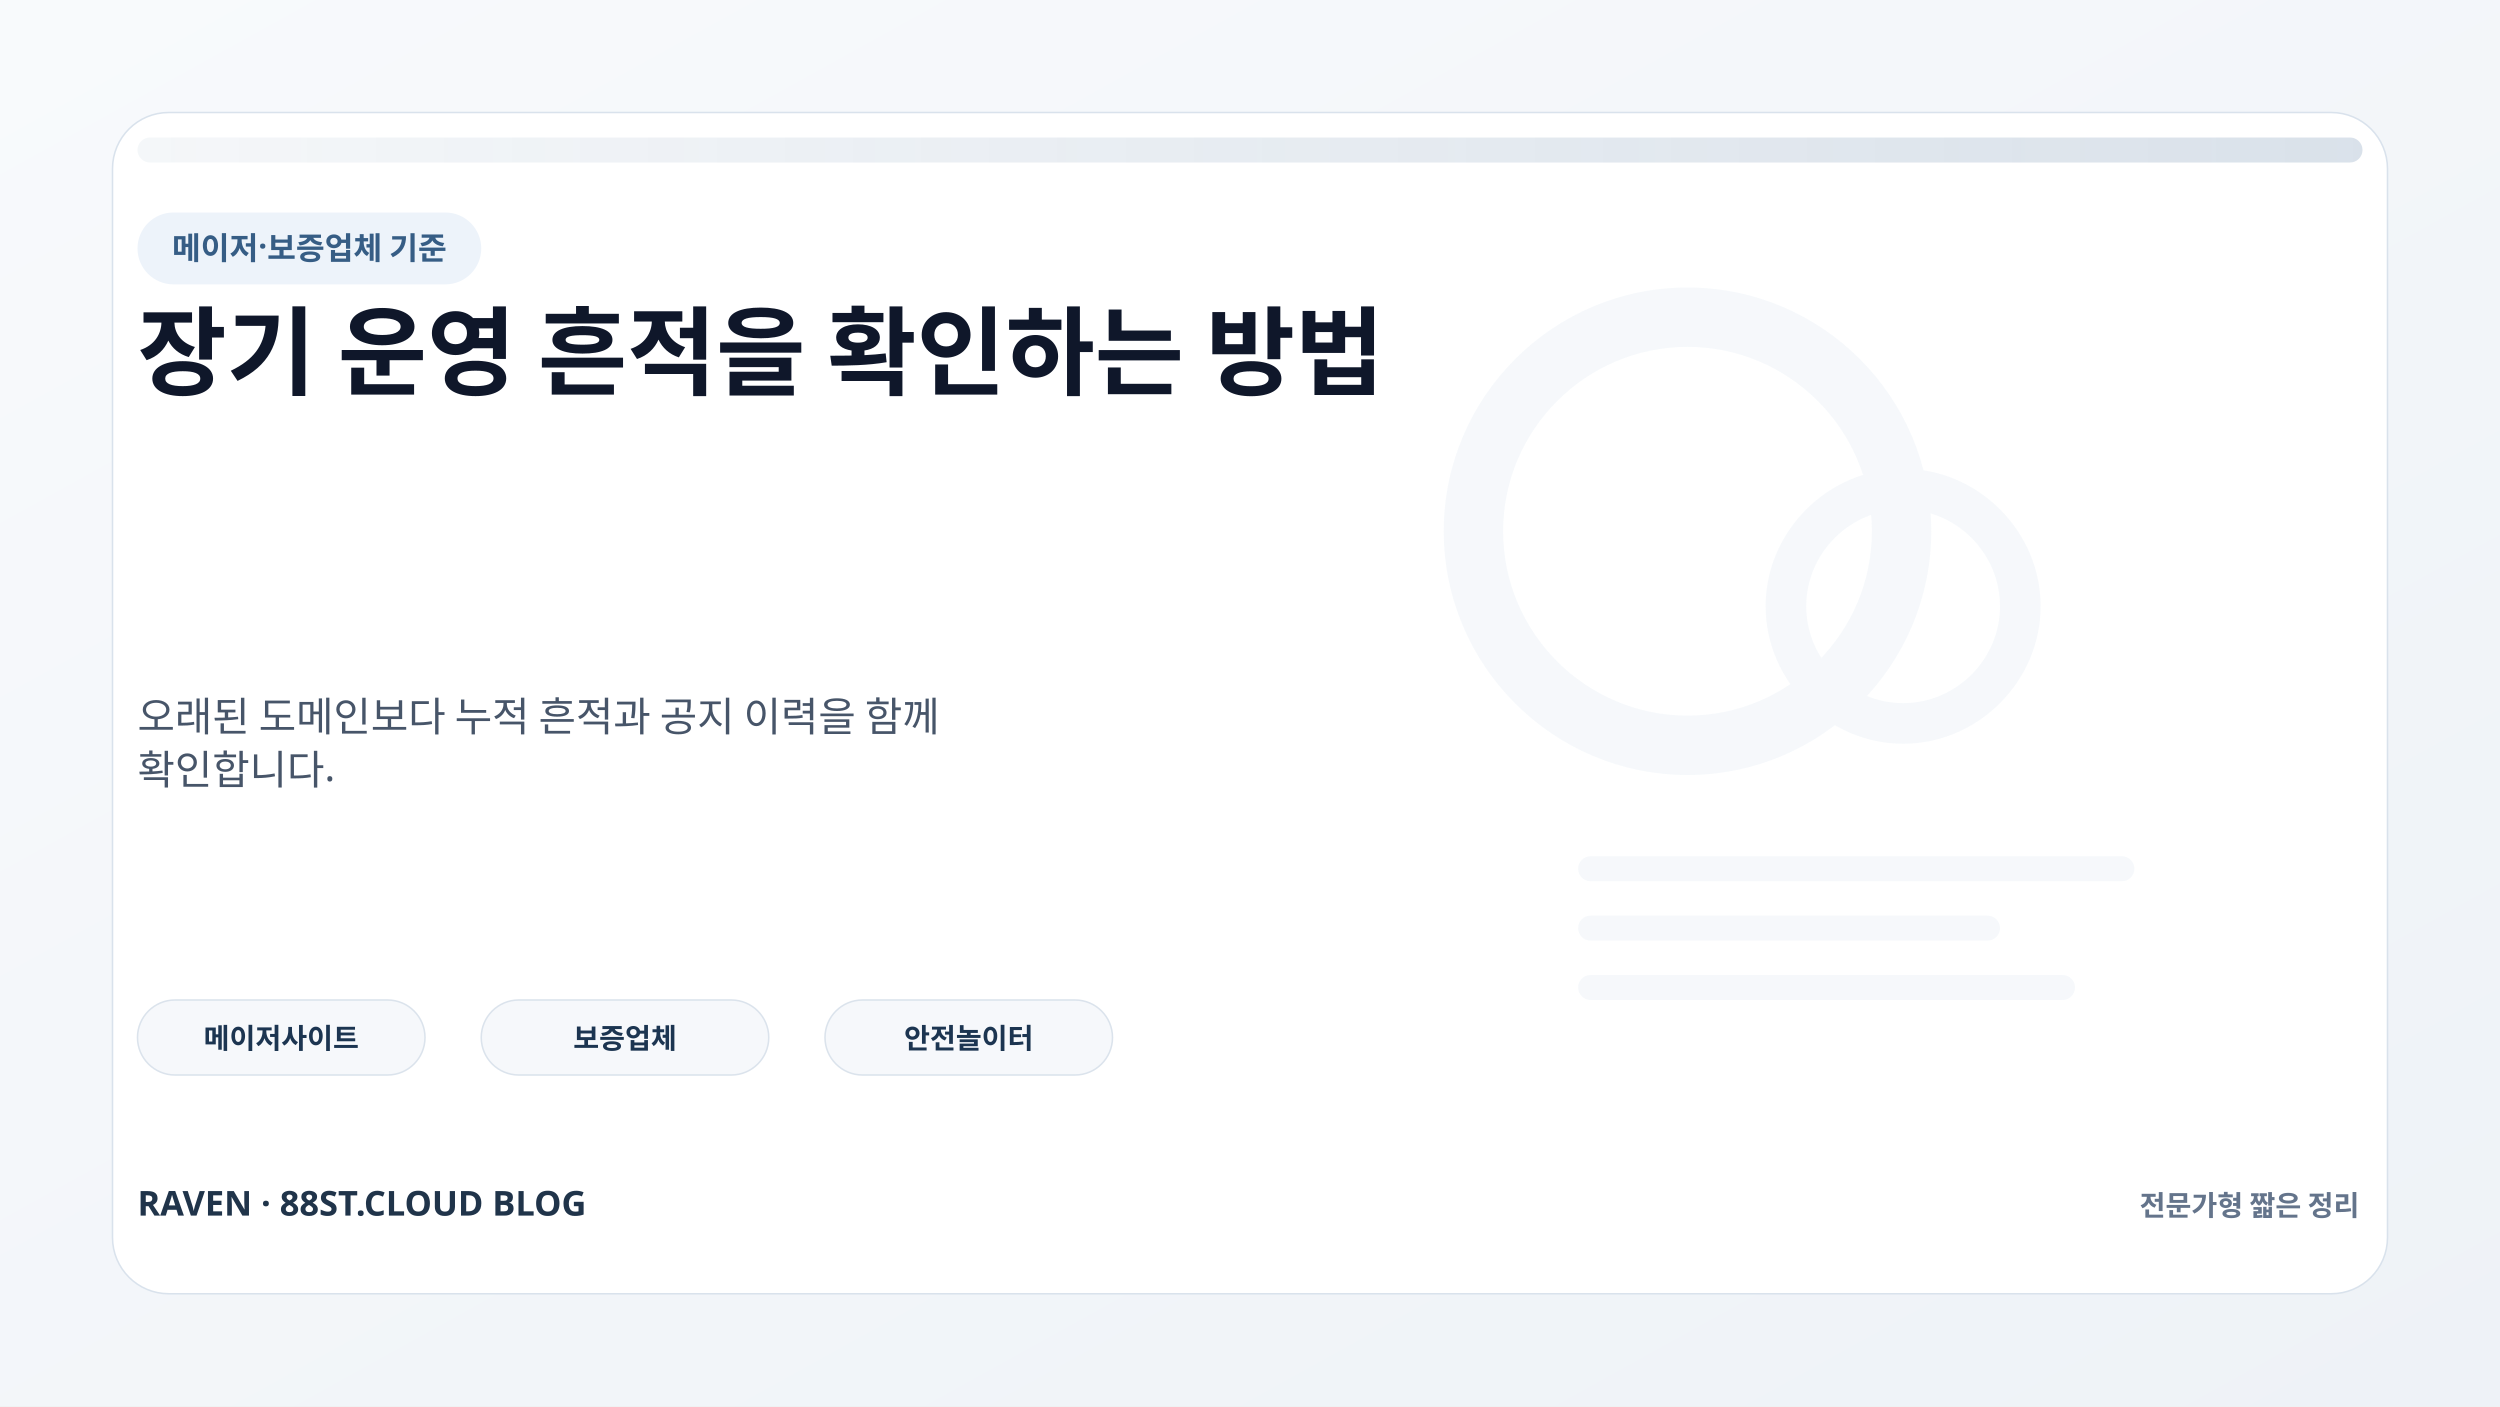
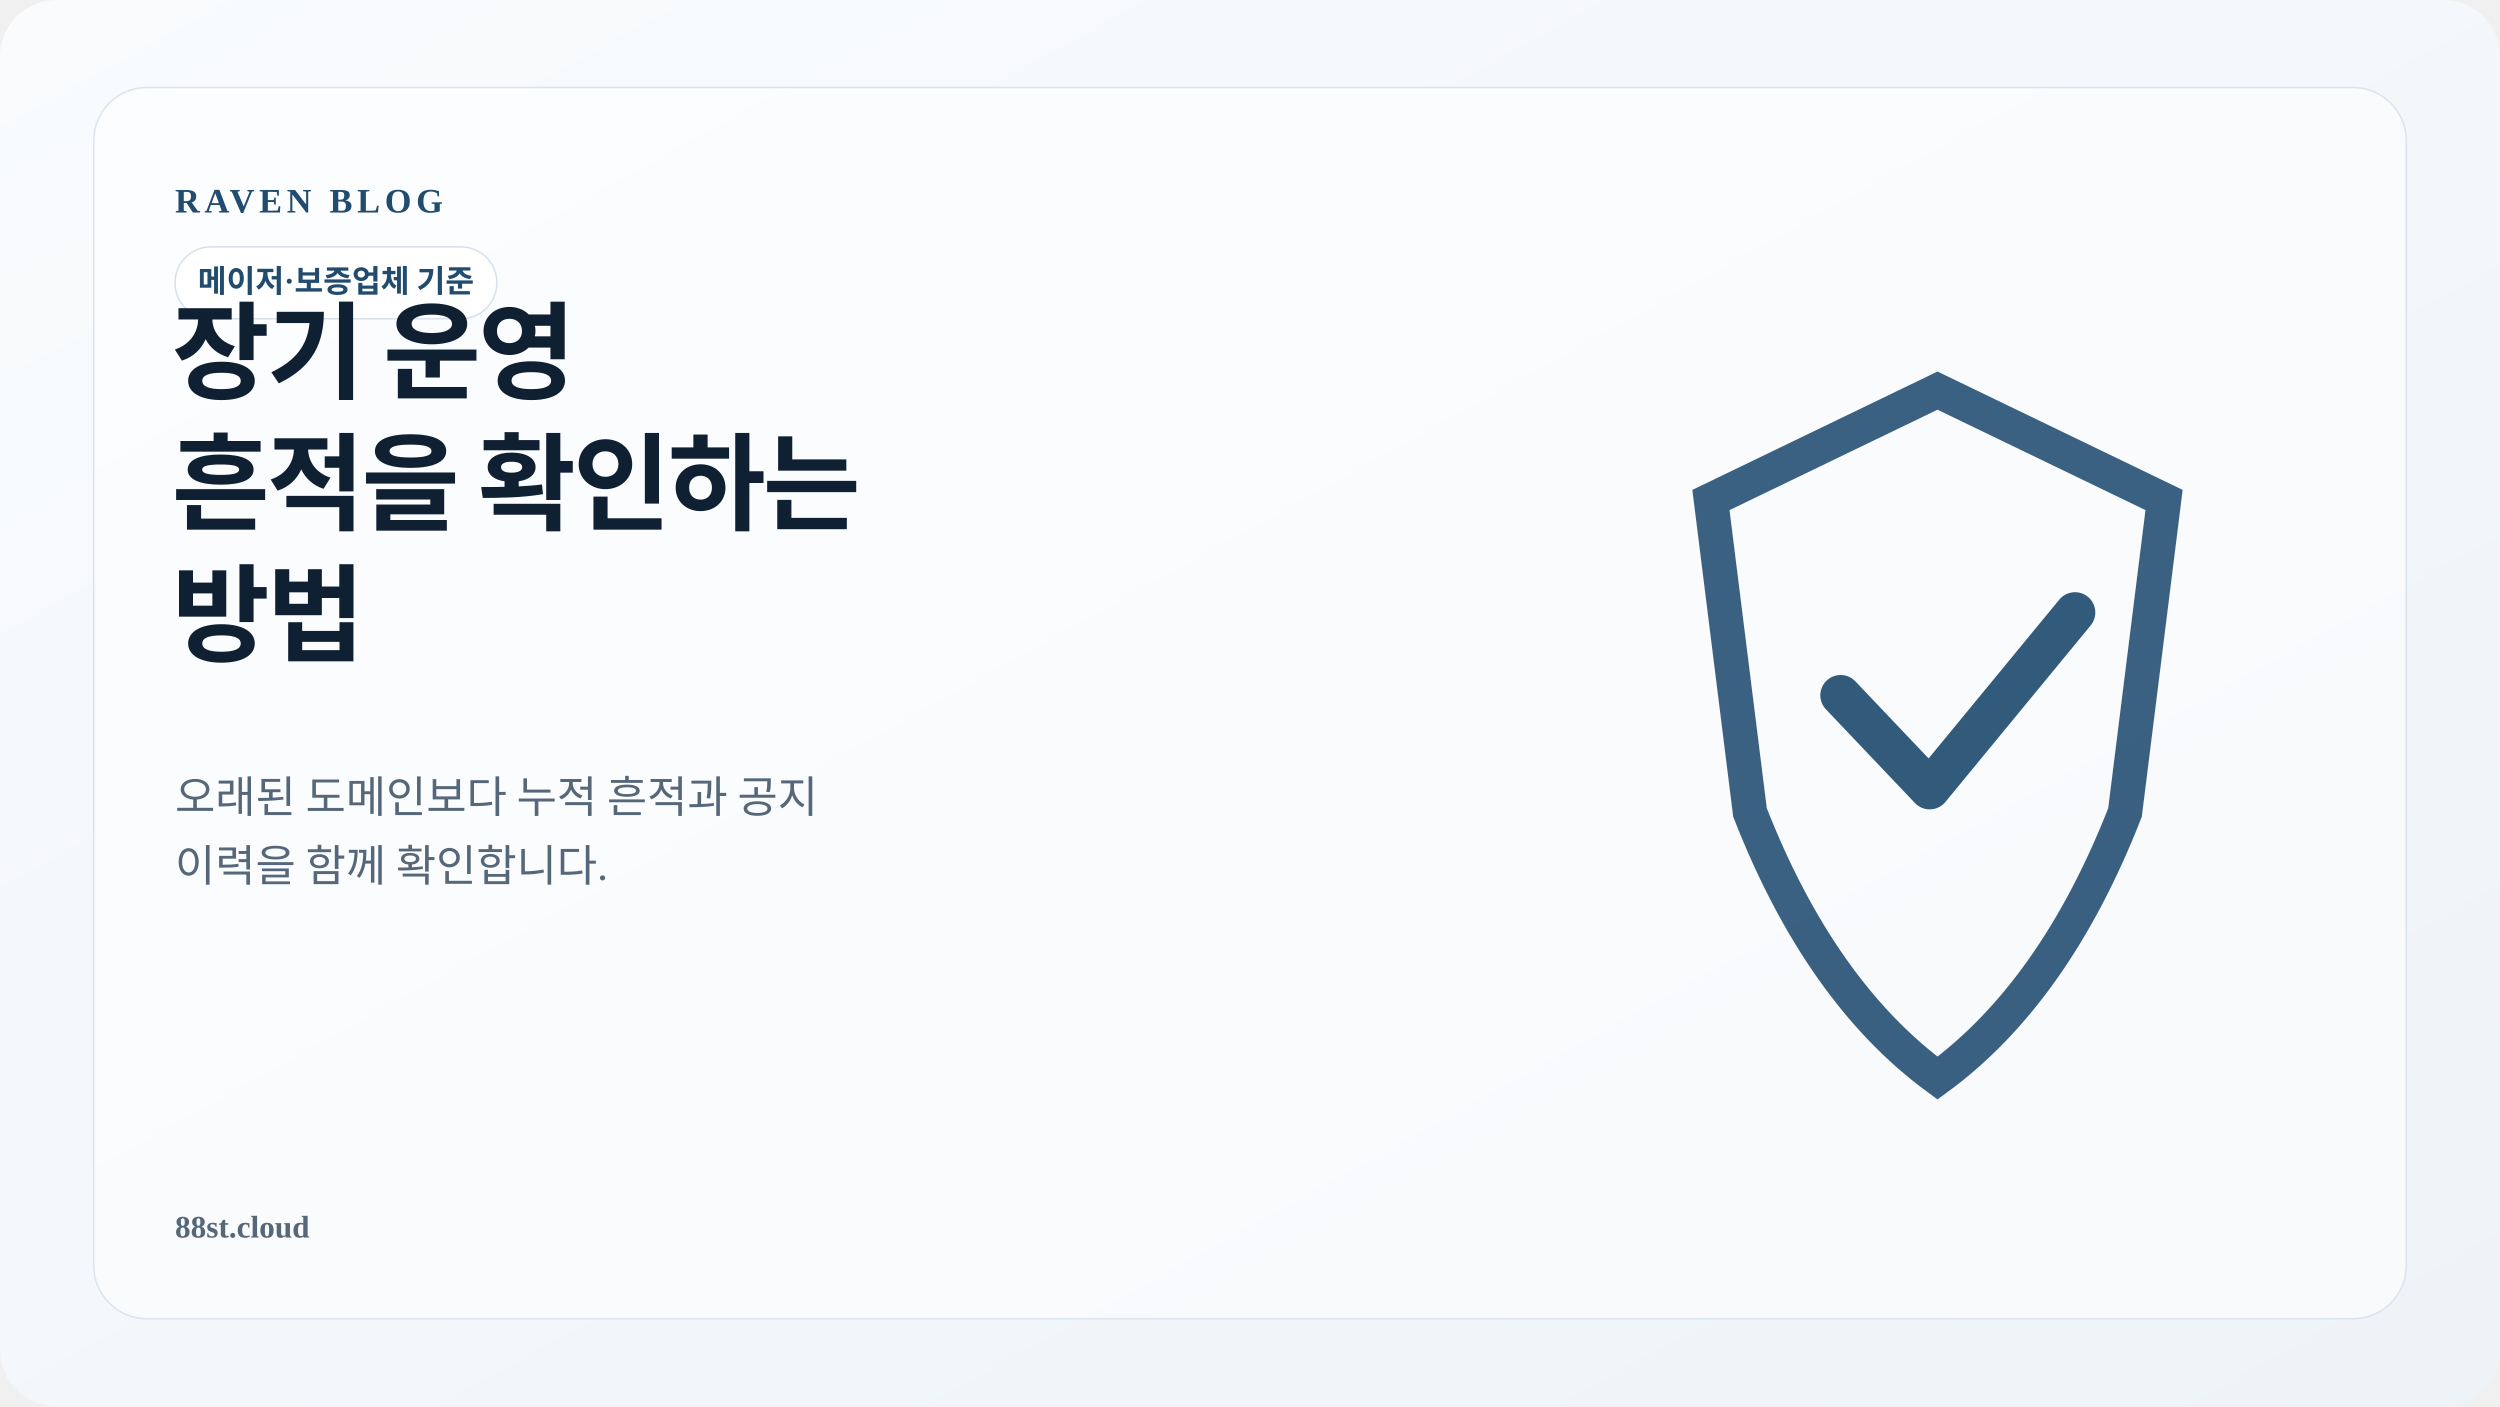
- <svg xmlns="http://www.w3.org/2000/svg" width="1600" height="900" viewBox="0 0 1600 900" role="img" aria-labelledby="t d">
+ <svg xmlns="http://www.w3.org/2000/svg" width="1600" height="900" viewBox="0 0 1600 900">
  <defs>
    <linearGradient id="bg" x1="0" y1="0" x2="1" y2="1">
-       <stop offset="0%" stop-color="#f8fafc" />
-       <stop offset="100%" stop-color="#eef2f7" />
-     </linearGradient>
-     <linearGradient id="line" x1="0" y1="0" x2="1" y2="0">
-       <stop offset="0%" stop-color="#2f5b8a" stop-opacity="0.05" />
-       <stop offset="100%" stop-color="#2f5b8a" stop-opacity="0.18" />
+       <stop offset="0%" stop-color="#f9fbfd" />
+       <stop offset="100%" stop-color="#eef3f8" />
    </linearGradient>
  </defs>
-   <rect width="1600" height="900" fill="url(#bg)" />
-   <rect x="72" y="72" width="1456" height="756" rx="36" fill="#ffffff" stroke="#d9e2ec" />
-   <rect x="88" y="88" width="1424" height="16" rx="8" fill="url(#line)" />
-   <g opacity="0.55">
-     <path d="M1080 184c86 0 156 70 156 156s-70 156-156 156-156-70-156-156 70-156 156-156Zm0 38c-65 0-118 53-118 118s53 118 118 118 118-53 118-118-53-118-118-118Z" fill="#eef3f8" />
-     <path d="M1218 300c48 0 88 40 88 88s-40 88-88 88-88-40-88-88 40-88 88-88Zm0 26c-34 0-62 28-62 62s28 62 62 62 62-28 62-62-28-62-62-62Z" fill="#eef3f8" />
-     <rect x="1010" y="548" width="356" height="16" rx="8" fill="#eef3f8" />
-     <rect x="1010" y="586" width="270" height="16" rx="8" fill="#eef3f8" />
-     <rect x="1010" y="624" width="318" height="16" rx="8" fill="#eef3f8" />
-   </g>
-   <g>
-     <rect x="88" y="136" width="220" height="46" rx="23" fill="#edf3fa" />
-     <text x="198" y="166" text-anchor="middle" font-family="Pretendard, Apple SD Gothic Neo, Noto Sans KR, sans-serif" font-size="20" font-weight="700" fill="#365d85">메이저·보증업체 기준</text>
-   </g>
-   <text font-family="Pretendard, Apple SD Gothic Neo, Noto Sans KR, sans-serif" font-size="62" font-weight="800" fill="#0f172a">
-     <tspan x="88" y="248">장기 운영 흔적을 확인하는 방법</tspan>
-   </text>
-   <text font-family="Pretendard, Apple SD Gothic Neo, Noto Sans KR, sans-serif" font-size="26" font-weight="500" fill="#475569">
-     <tspan x="88" y="468">오래된 도메인보다 누적 흔적과 공지 이력을 함께</tspan>
-     <tspan x="88" y="502">확인합니다.</tspan>
-   </text>
-   <g transform="translate(88,640)">
-     <rect width="184" height="48" rx="24" fill="#f6f8fb" stroke="#dbe3ec" />
-     <text x="92" y="31" text-anchor="middle" font-family="Pretendard, Apple SD Gothic Neo, Noto Sans KR, sans-serif" font-size="18" font-weight="600" fill="#1c3551">메이저사이트</text>
-   </g>
-   <g transform="translate(308,640)">
-     <rect width="184" height="48" rx="24" fill="#f6f8fb" stroke="#dbe3ec" />
-     <text x="92" y="31" text-anchor="middle" font-family="Pretendard, Apple SD Gothic Neo, Noto Sans KR, sans-serif" font-size="18" font-weight="600" fill="#1c3551">보증업체</text>
-   </g>
-   <g transform="translate(528,640)">
-     <rect width="184" height="48" rx="24" fill="#f6f8fb" stroke="#dbe3ec" />
-     <text x="92" y="31" text-anchor="middle" font-family="Pretendard, Apple SD Gothic Neo, Noto Sans KR, sans-serif" font-size="18" font-weight="600" fill="#1c3551">안전놀이터</text>
-   </g>
-   <text x="88" y="778" font-family="Pretendard, Apple SD Gothic Neo, Noto Sans KR, sans-serif" font-size="22" font-weight="700" fill="#20344a">RAVEN · 88ST.CLOUD BLOG</text>
-   <text x="1510" y="778" text-anchor="end" font-family="Pretendard, Apple SD Gothic Neo, Noto Sans KR, sans-serif" font-size="18" font-weight="600" fill="#64748b">전문가형 짧은 정리</text>
+   <rect width="1600" height="900" rx="36" fill="url(#bg)" />
+   <rect x="60" y="56" width="1480" height="788" rx="34" fill="rgba(255,255,255,0.55)" stroke="#dbe4ed" />
+   <text x="112" y="136" font-size="22" font-weight="800" fill="#214c70" letter-spacing="3">RAVEN BLOG</text>
+   <rect x="112" y="158" width="206" height="46" rx="23" fill="white" fill-opacity="0.88" stroke="#d7e1eb" />
+   <text x="215" y="187" text-anchor="middle" font-size="20" font-weight="700" fill="#214c70">메이저·보증업체 기준</text>
+   <text x="110" y="250" font-size="68" font-weight="800" fill="#102033" letter-spacing="-1.8">장기 운영</text>
+   <text x="110" y="334" font-size="68" font-weight="800" fill="#102033" letter-spacing="-1.8">흔적을 확인하는</text>
+   <text x="110" y="418" font-size="68" font-weight="800" fill="#102033" letter-spacing="-1.8">방법</text>
+   <text x="112" y="520" font-size="28" font-weight="500" fill="#56677a">오래된 도메인보다 누적 흔적과 공지</text>
+   <text x="112" y="564" font-size="28" font-weight="500" fill="#56677a">이력을 함께 확인합니다.</text>
+   <text x="112" y="792" font-size="20" font-weight="700" fill="#56677a">88st.cloud</text>
+   <path d="M1240 250 L1385 320 L1360 520 Q1315 635 1240 690 Q1165 635 1120 520 L1095 320 Z" fill="none" stroke="#214c70" stroke-width="22" opacity="0.88" />
+   <path d="M1178 445 L1235 505 L1328 392" fill="none" stroke="#214c70" stroke-width="26" stroke-linecap="round" stroke-linejoin="round" opacity="0.92" />
</svg>
